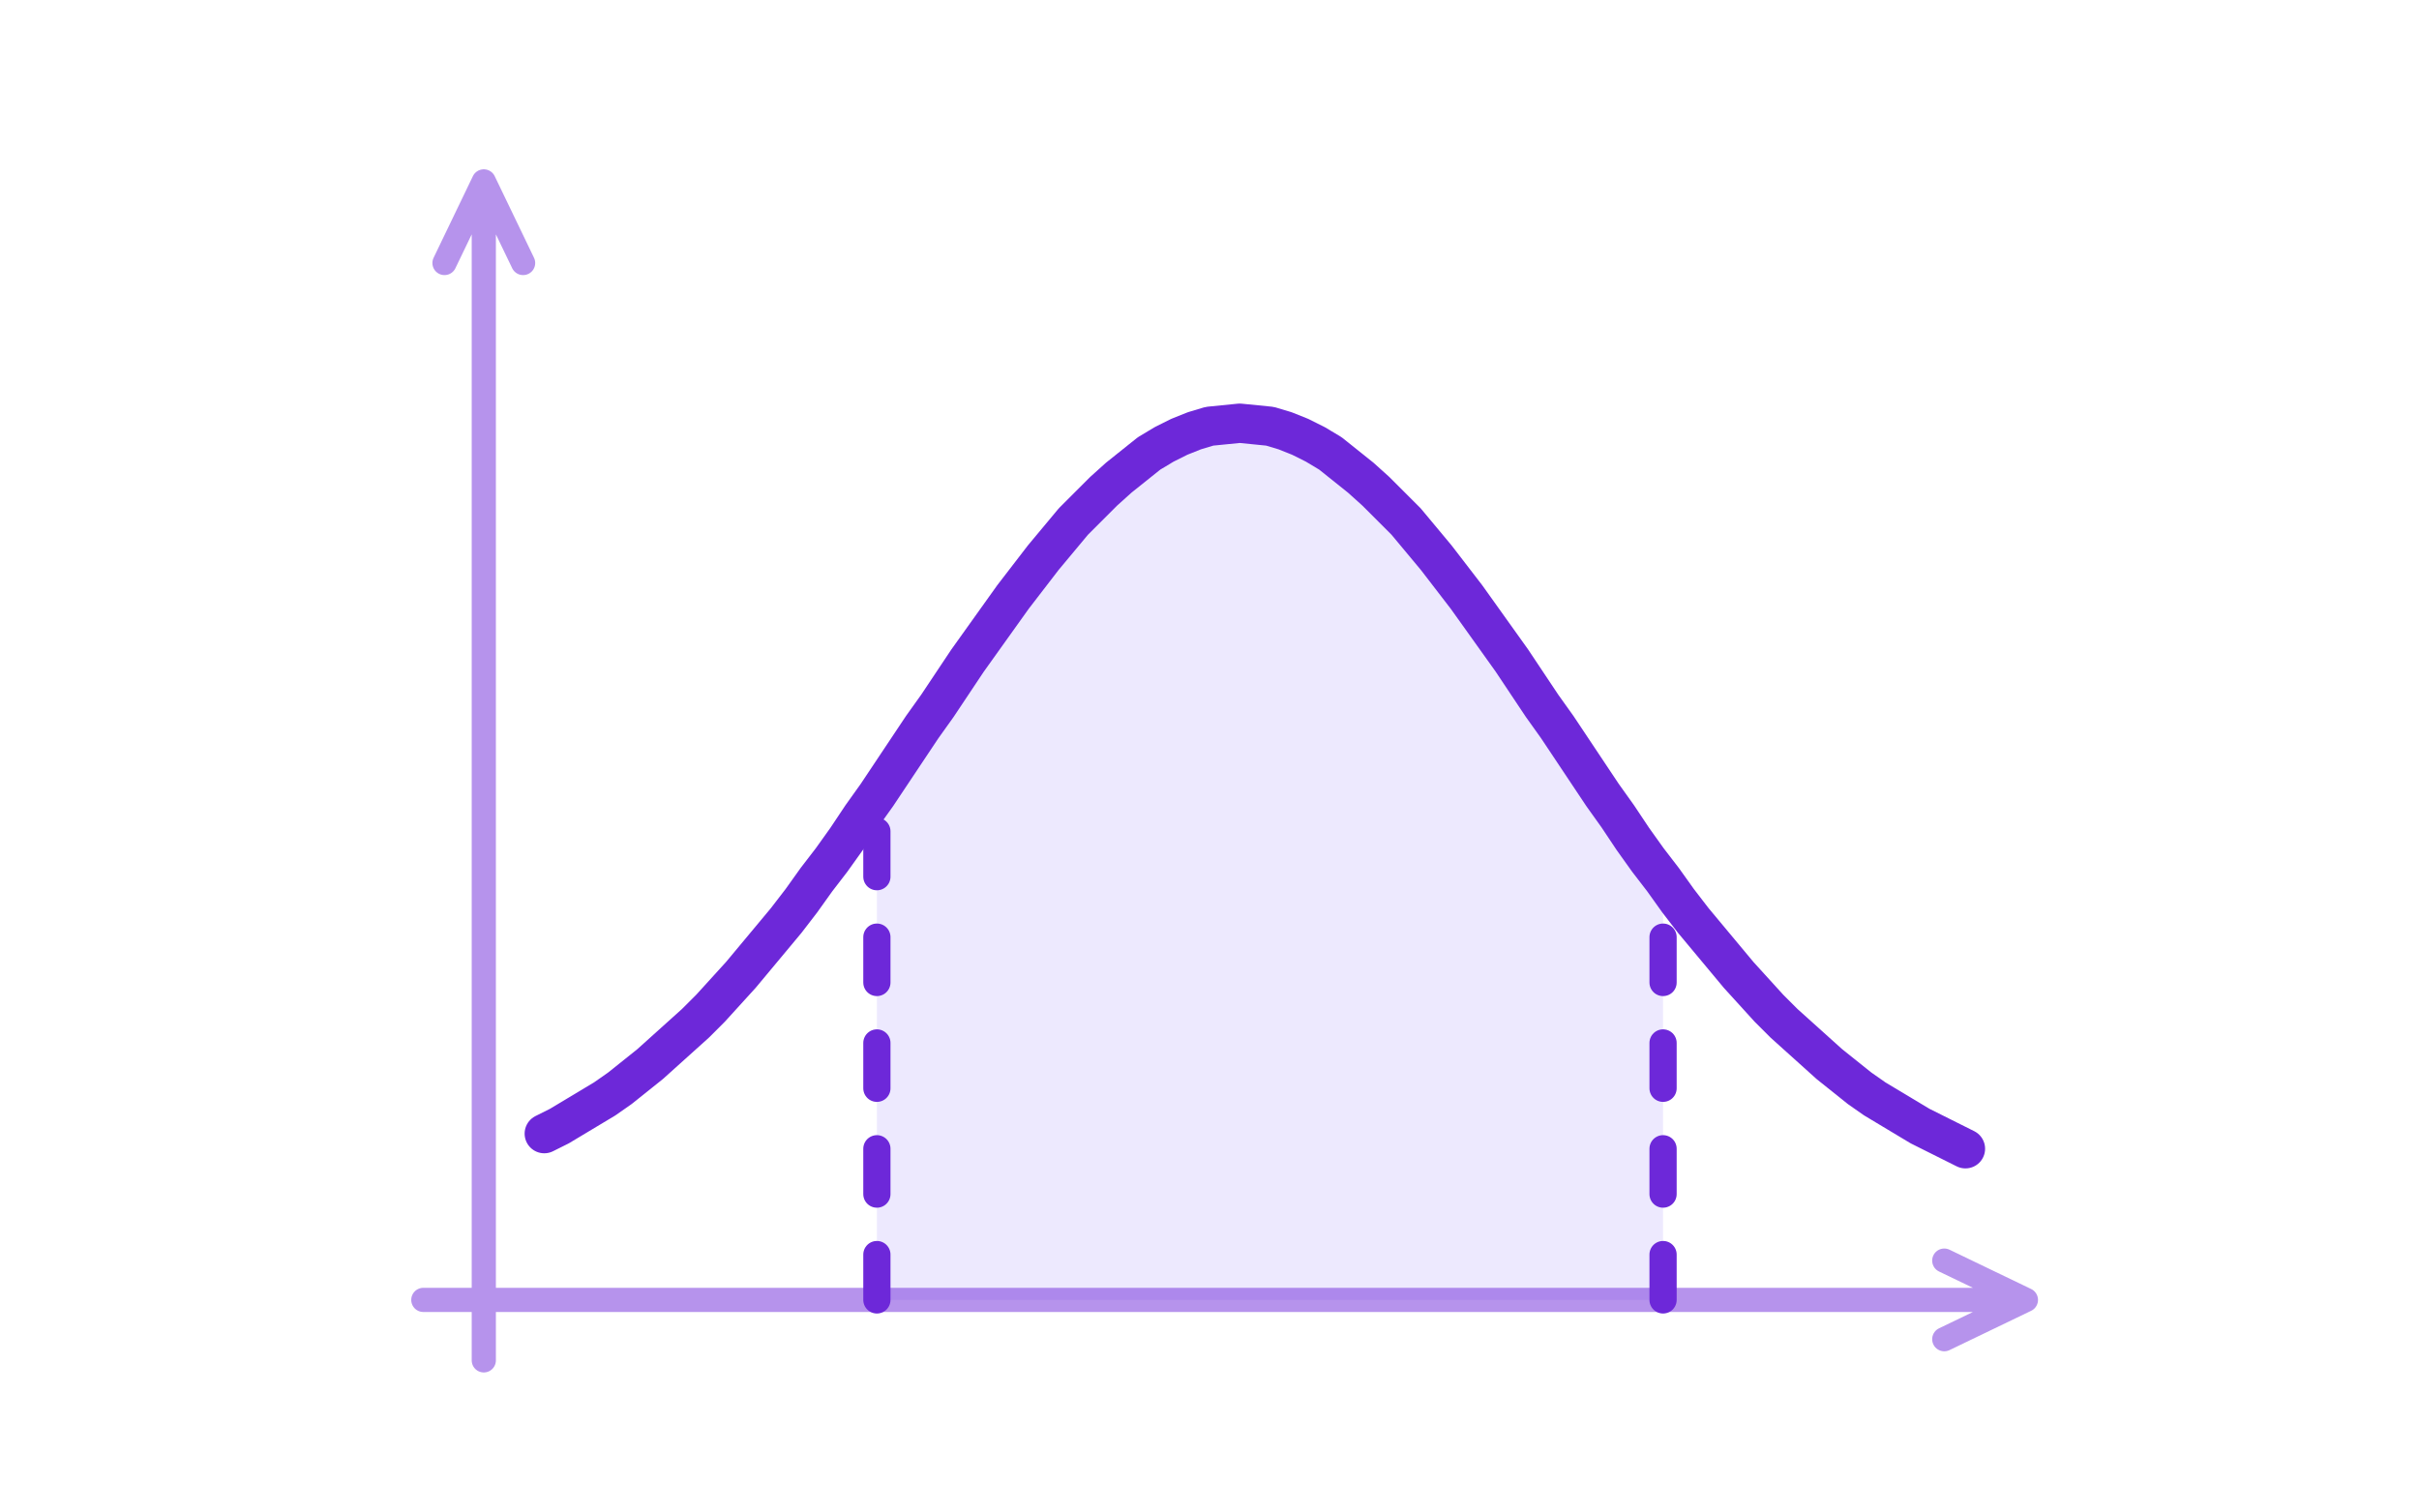
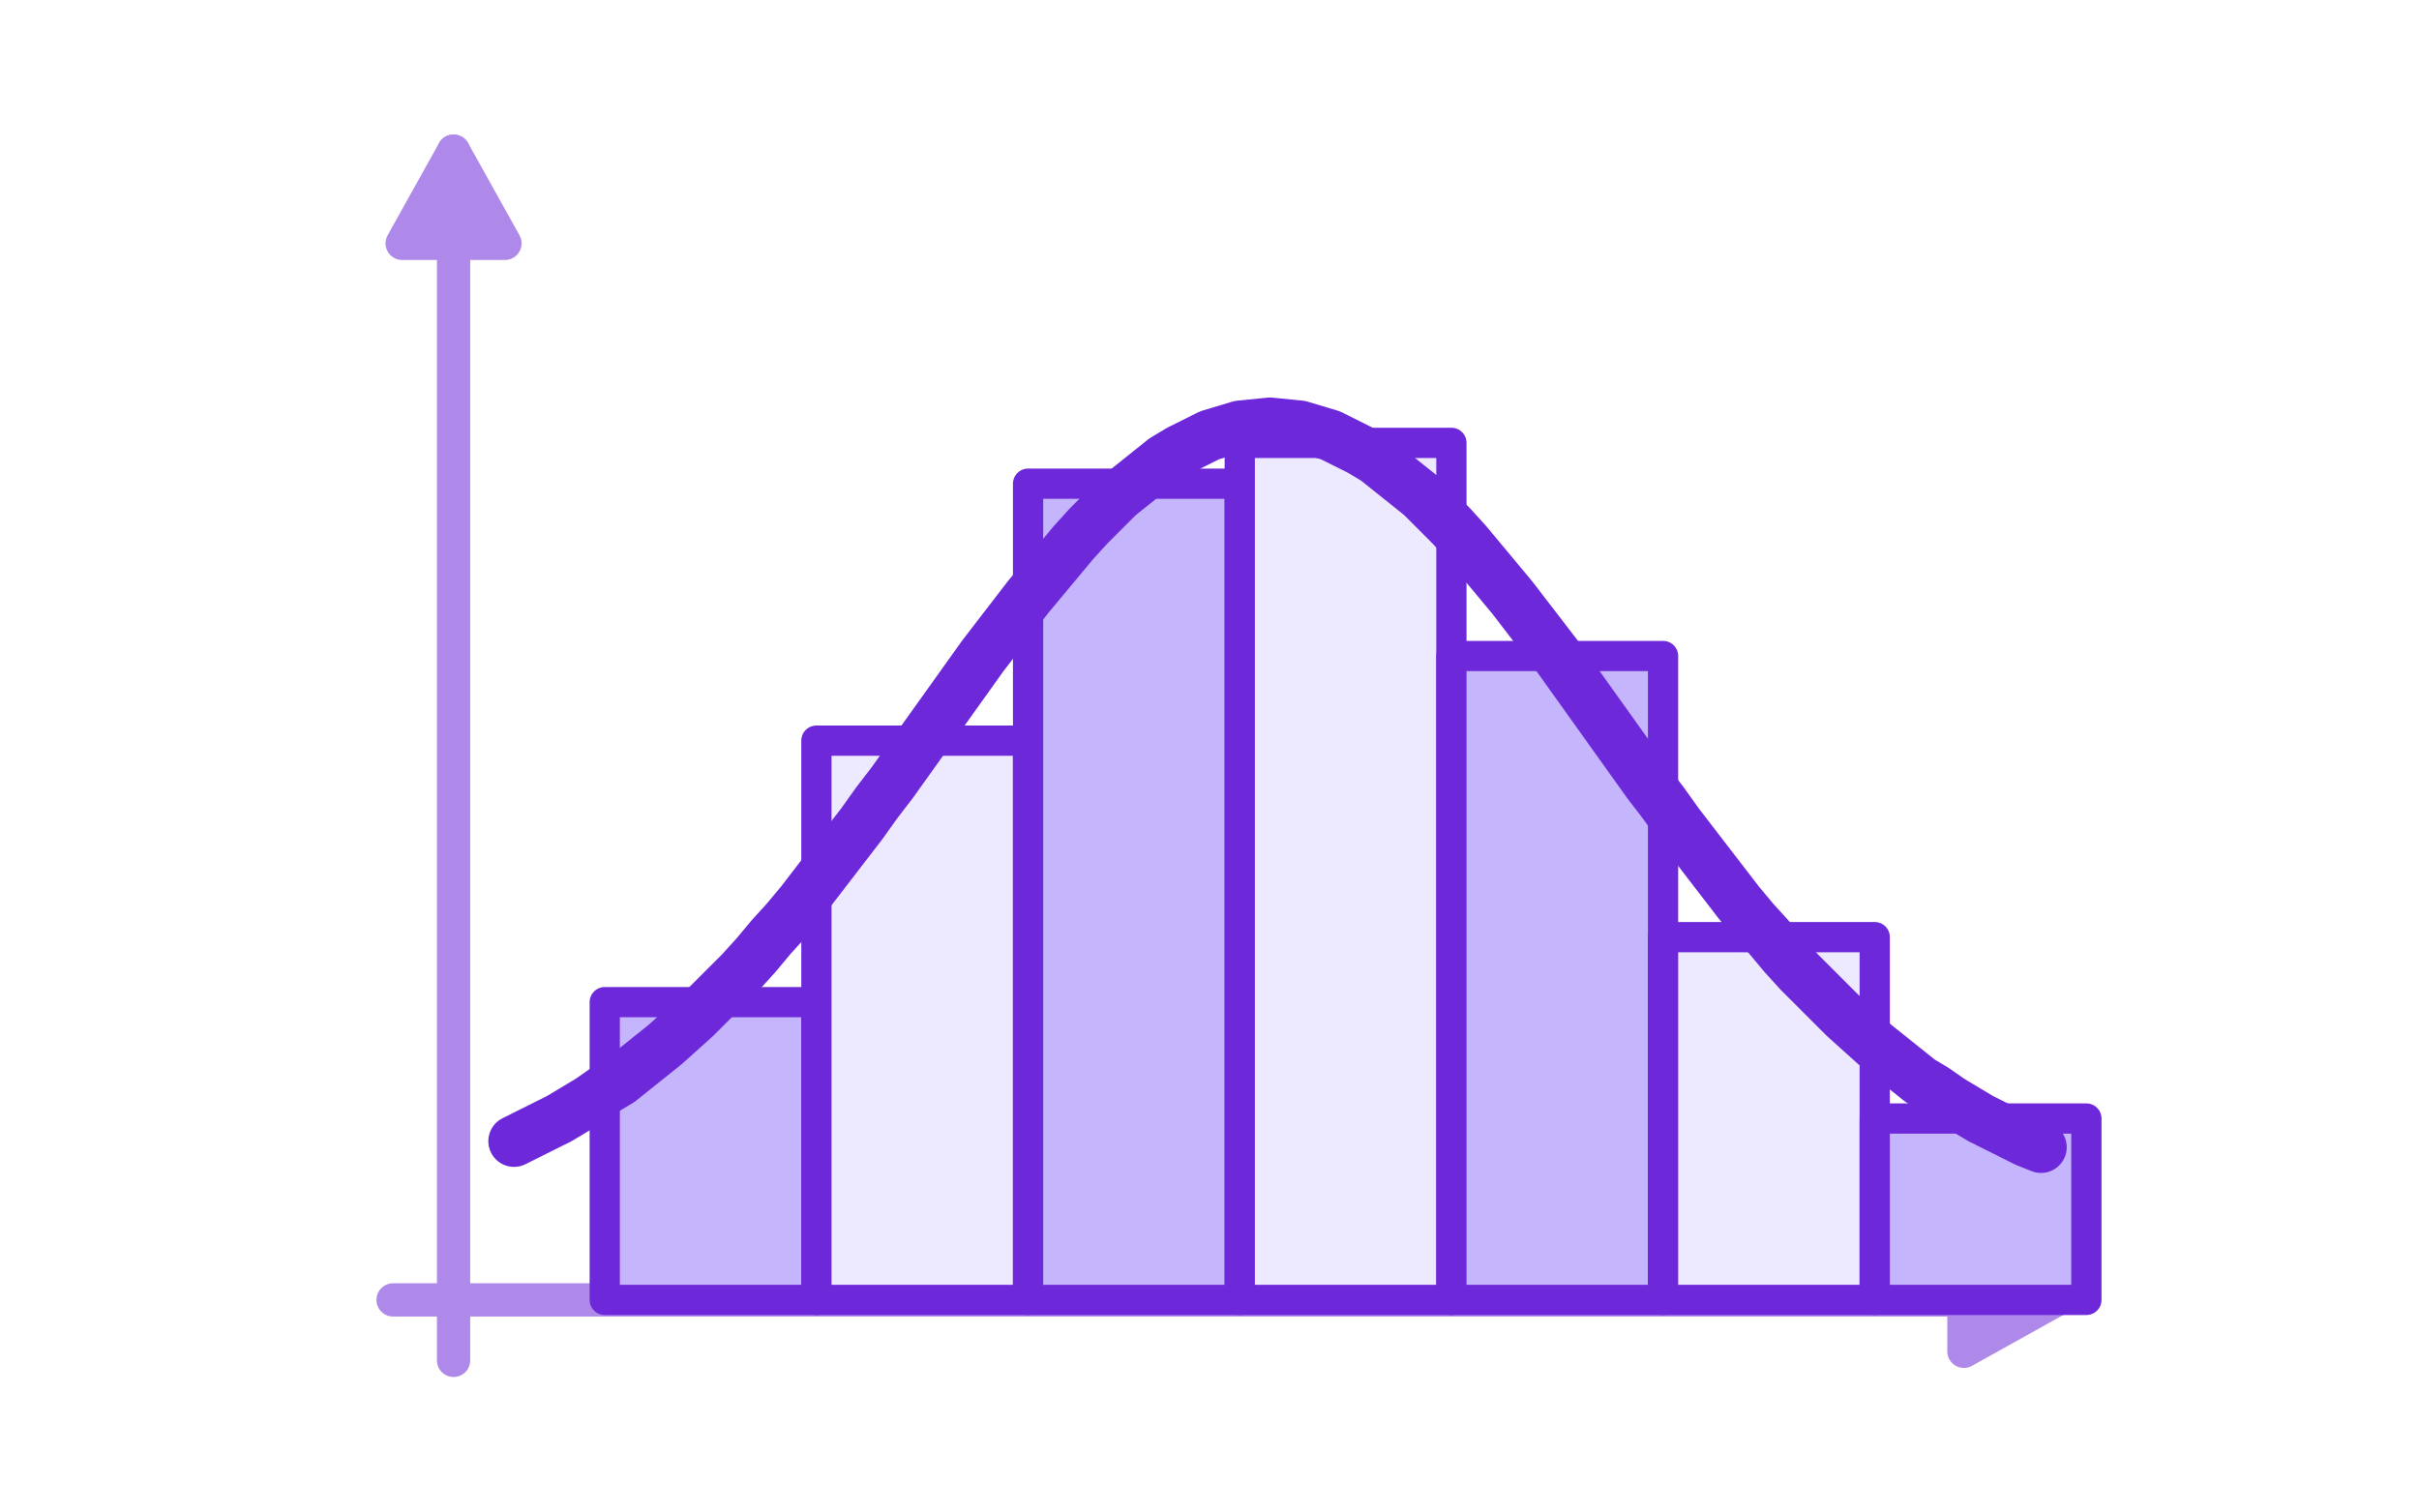
- <svg xmlns="http://www.w3.org/2000/svg" viewBox="0 0 160 100" fill="none" stroke="#6d28d9" stroke-width="2.6" stroke-linecap="round" stroke-linejoin="round">
-   <path d="M58.0 86.0L58.0 52.6L59.0 51.1L60.0 49.6L61.0 48.1L62.0 46.7L63.0 45.2L64.0 43.7L65.0 42.3L66.0 40.9L67.0 39.5L68.0 38.2L69.0 36.9L70.0 35.7L71.0 34.5L72.0 33.5L73.0 32.5L74.0 31.6L75.0 30.8L76.0 30.0L77.0 29.4L78.0 28.9L79.0 28.5L80.0 28.2L81.0 28.1L82.0 28.0L83.0 28.1L84.0 28.2L85.0 28.5L86.0 28.9L87.0 29.4L88.0 30.0L89.0 30.8L90.0 31.6L91.0 32.5L92.0 33.5L93.0 34.5L94.0 35.7L95.0 36.9L96.0 38.2L97.0 39.5L98.0 40.9L99.0 42.3L100.0 43.7L101.0 45.2L102.0 46.7L103.0 48.1L104.0 49.6L105.0 51.1L106.0 52.6L107.0 54.0L108.0 55.5L109.0 56.9L110.0 58.2L110.0 86.0Z" fill="#ede9fe" stroke="none" />
-   <g stroke-width="1.6" opacity=".5">
-     <path d="M28.0 86.0L134.0 86.0M128.6 88.6L134.0 86.0L128.6 83.4" />
-     <path d="M32.0 90.0L32.0 12.0M34.6 17.4L32.0 12.0L29.4 17.4" />
+ <svg xmlns="http://www.w3.org/2000/svg" viewBox="0 0 160 100" fill="none" stroke="#6d28d9" stroke-width="3.4" stroke-linecap="round" stroke-linejoin="round">
+   <g stroke-width="2.2" opacity=".55">
+     <path d="M26.0 86.0L136.0 86.0" stroke-width="2.2" />
+     <path d="M129.9 89.4L136.0 86.0L129.9 82.6Z" fill="#6d28d9" stroke-width="2.2" />
+     <path d="M30.0 90.0L30.0 10.0" stroke-width="2.2" />
+     <path d="M33.4 16.1L30.0 10.0L26.6 16.1Z" fill="#6d28d9" stroke-width="2.2" />
  </g>
-   <path d="M36.0 75.0L37.0 74.5L38.0 73.9L39.0 73.3L40.0 72.7L41.0 72.0L42.0 71.2L43.0 70.4L44.0 69.5L45.0 68.6L46.0 67.7L47.0 66.7L48.0 65.6L49.0 64.5L50.0 63.3L51.0 62.1L52.0 60.9L53.0 59.6L54.0 58.2L55.0 56.9L56.0 55.5L57.0 54.0L58.0 52.6L59.0 51.1L60.0 49.6L61.0 48.1L62.0 46.7L63.0 45.2L64.0 43.7L65.0 42.3L66.0 40.9L67.0 39.5L68.0 38.2L69.0 36.9L70.0 35.7L71.0 34.5L72.0 33.5L73.0 32.5L74.0 31.6L75.0 30.8L76.0 30.0L77.0 29.4L78.0 28.9L79.0 28.5L80.0 28.2L81.0 28.1L82.0 28.0L83.0 28.1L84.0 28.2L85.0 28.5L86.0 28.9L87.0 29.4L88.0 30.0L89.0 30.8L90.0 31.6L91.0 32.5L92.0 33.5L93.0 34.5L94.0 35.7L95.0 36.9L96.0 38.2L97.0 39.5L98.0 40.9L99.0 42.3L100.0 43.7L101.0 45.2L102.0 46.7L103.0 48.1L104.0 49.6L105.0 51.1L106.0 52.6L107.0 54.0L108.0 55.5L109.0 56.9L110.0 58.2L111.0 59.6L112.0 60.9L113.0 62.1L114.0 63.3L115.0 64.5L116.0 65.6L117.0 66.7L118.0 67.7L119.0 68.6L120.0 69.5L121.0 70.4L122.0 71.2L123.0 72.0L124.0 72.7L125.0 73.3L126.0 73.9L127.0 74.5L128.0 75.0L129.0 75.5L130.0 76.0" />
-   <path d="M58 86V52.6M110 86V58.2" stroke-width="1.8" stroke-dasharray="3 4" />
+   <rect x="40" y="66.3" width="14" height="19.7" fill="#c4b5fd" stroke-width="2" />
+   <rect x="54" y="49.0" width="14" height="37.0" fill="#ede9fe" stroke-width="2" />
+   <rect x="68" y="32.0" width="14" height="54.0" fill="#c4b5fd" stroke-width="2" />
+   <rect x="82" y="29.3" width="14" height="56.7" fill="#ede9fe" stroke-width="2" />
+   <rect x="96" y="43.4" width="14" height="42.6" fill="#c4b5fd" stroke-width="2" />
+   <rect x="110" y="62.0" width="14" height="24.0" fill="#ede9fe" stroke-width="2" />
+   <rect x="124" y="74.0" width="14" height="12.0" fill="#c4b5fd" stroke-width="2" />
+   <path d="M34.0 75.5L35.0 75.0L36.0 74.5L37.0 74.0L38.0 73.4L39.0 72.8L40.0 72.1L41.0 71.5L42.0 70.7L43.0 69.9L44.0 69.1L45.0 68.2L46.0 67.3L47.0 66.3L48.0 65.3L49.0 64.3L50.0 63.2L51.0 62.0L52.0 60.9L53.0 59.7L54.0 58.4L55.0 57.1L56.0 55.8L57.0 54.5L58.0 53.1L59.0 51.8L60.0 50.4L61.0 49.0L62.0 47.6L63.0 46.2L64.0 44.8L65.0 43.4L66.0 42.1L67.0 40.8L68.0 39.5L69.0 38.3L70.0 37.1L71.0 35.9L72.0 34.8L73.0 33.8L74.0 32.8L75.0 32.0L76.0 31.2L77.0 30.4L78.0 29.8L79.0 29.3L80.0 28.8L81.0 28.5L82.0 28.2L83.0 28.1L84.0 28.0L85.0 28.1L86.0 28.2L87.0 28.5L88.0 28.8L89.0 29.3L90.0 29.8L91.0 30.4L92.0 31.2L93.0 32.0L94.0 32.8L95.0 33.8L96.0 34.8L97.0 35.9L98.0 37.1L99.0 38.3L100.0 39.5L101.0 40.8L102.0 42.1L103.0 43.4L104.0 44.8L105.0 46.2L106.0 47.6L107.0 49.0L108.0 50.4L109.0 51.8L110.0 53.1L111.0 54.5L112.0 55.8L113.0 57.1L114.0 58.4L115.0 59.7L116.0 60.9L117.0 62.0L118.0 63.2L119.0 64.3L120.0 65.3L121.0 66.3L122.0 67.3L123.0 68.2L124.0 69.1L125.0 69.9L126.0 70.7L127.0 71.5L128.0 72.1L129.0 72.8L130.0 73.4L131.0 74.0L132.0 74.5L133.0 75.0L134.0 75.5L135.0 75.9" />
</svg>
